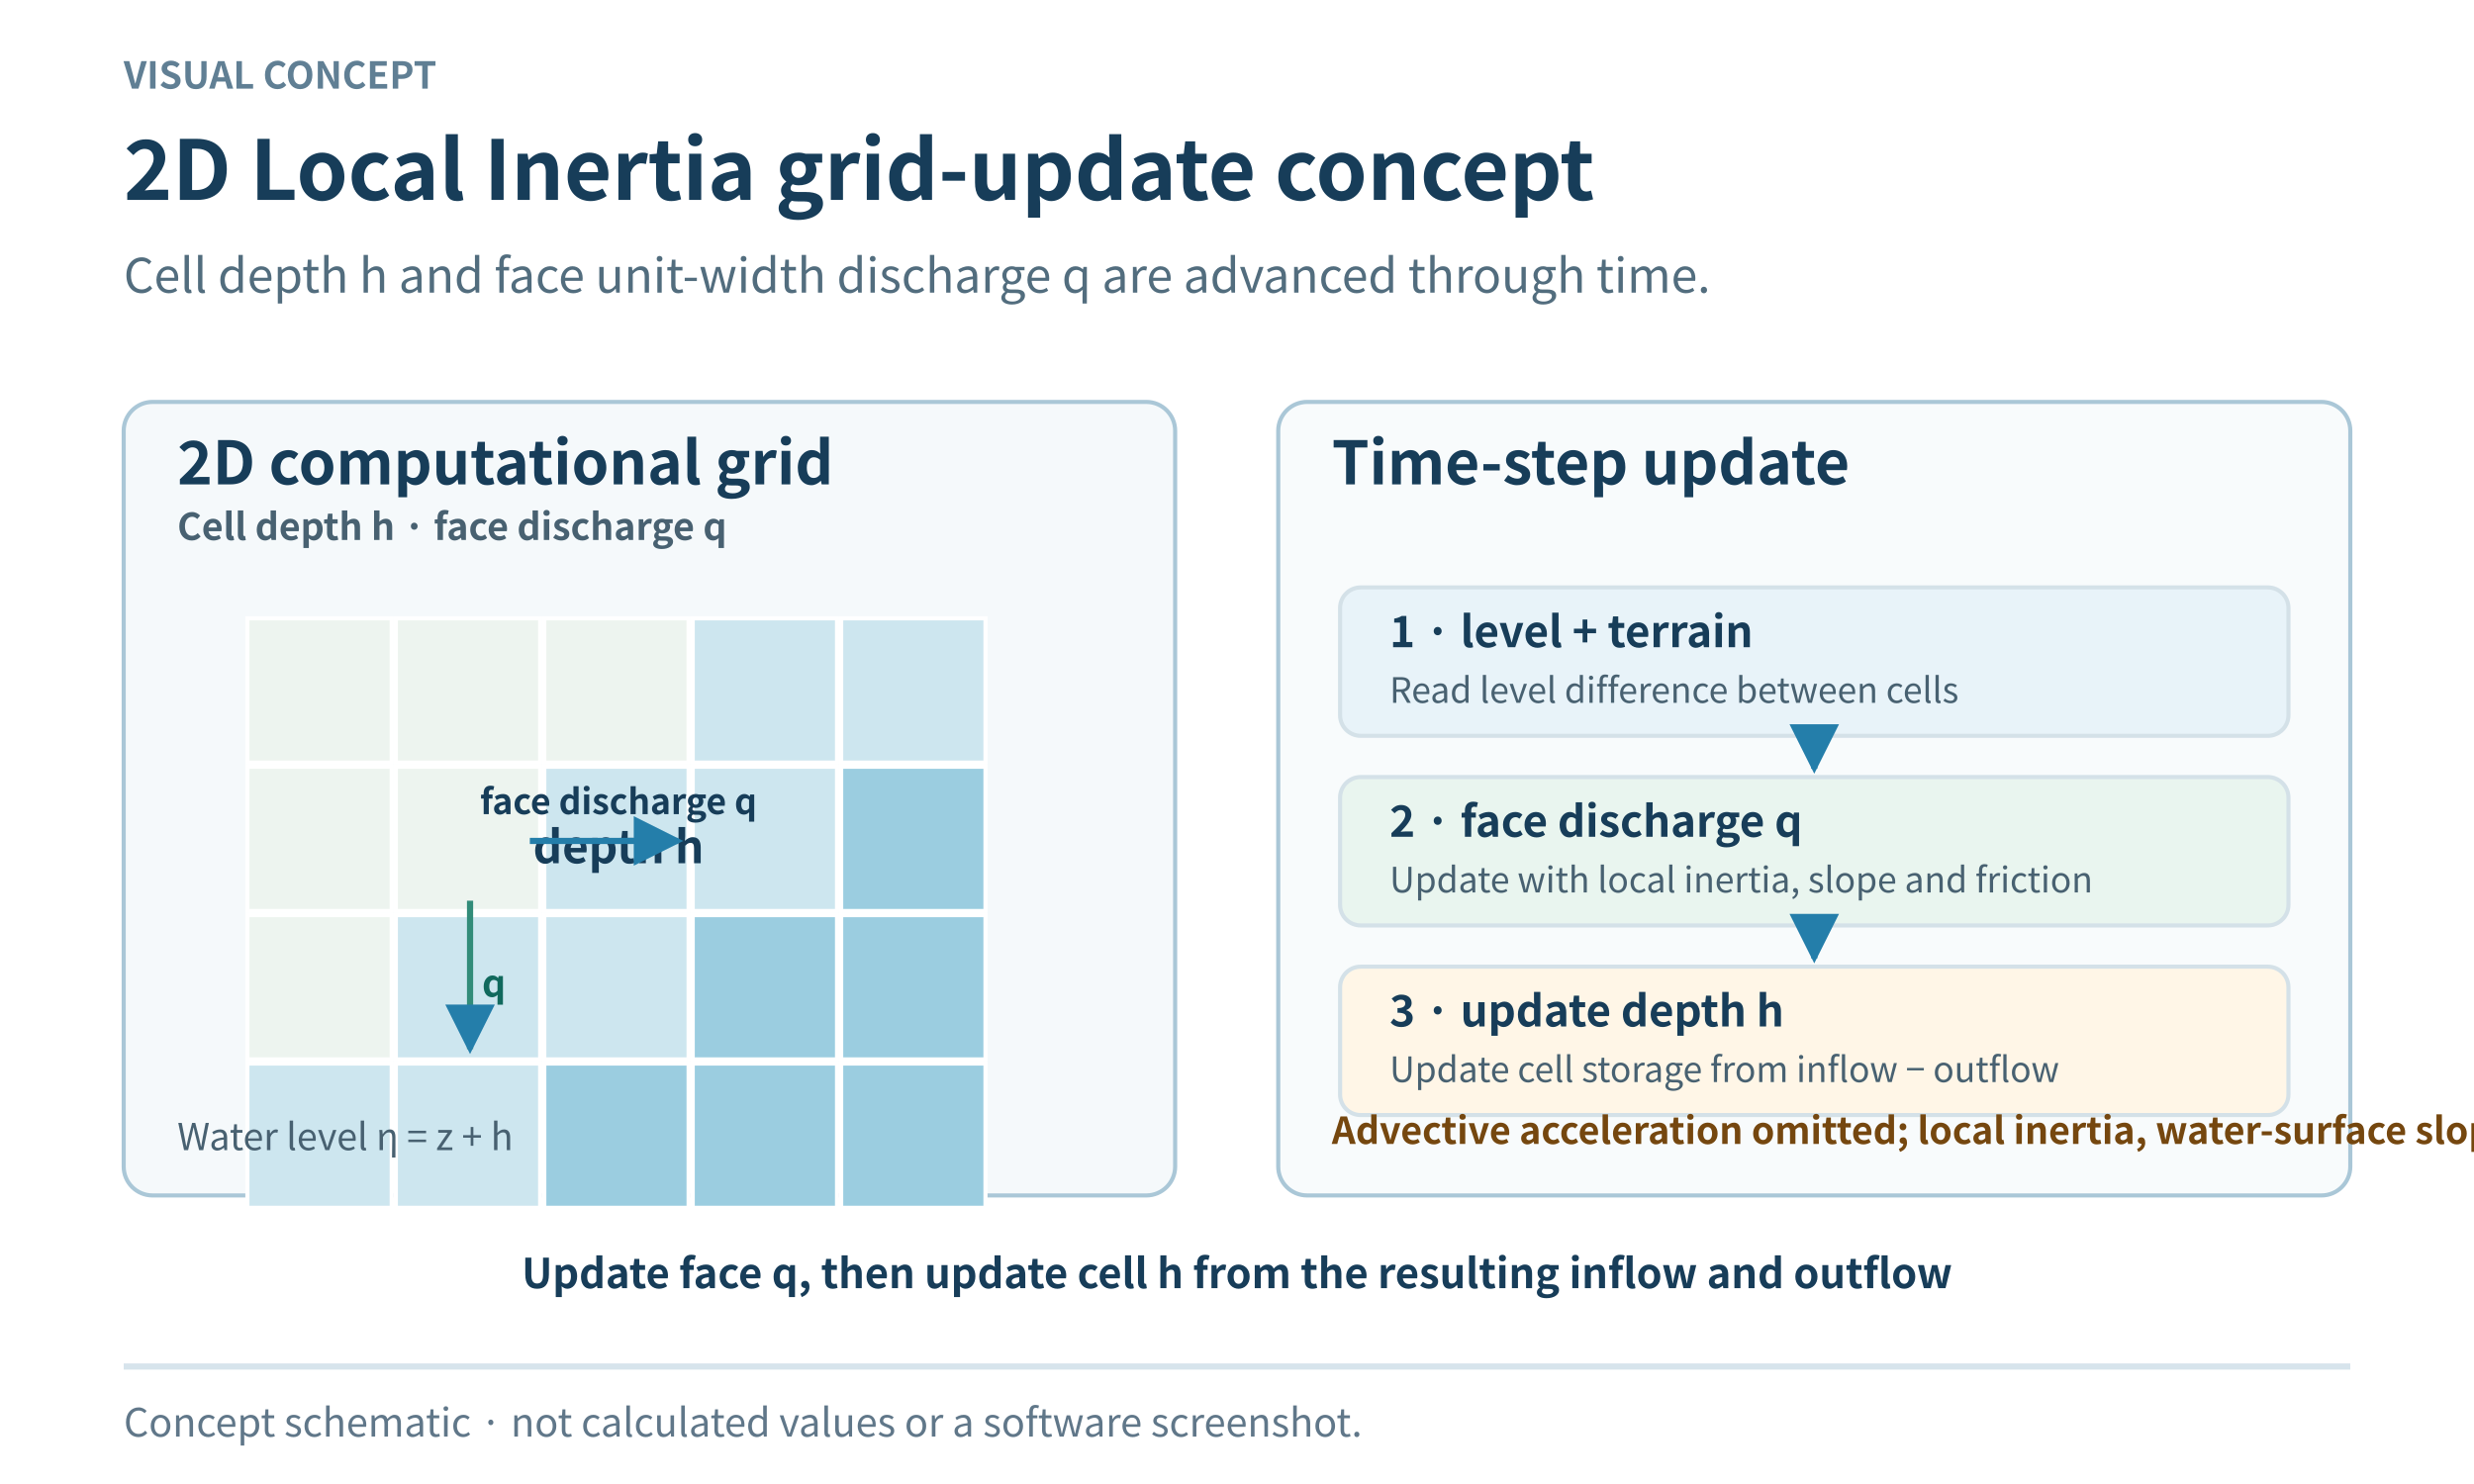
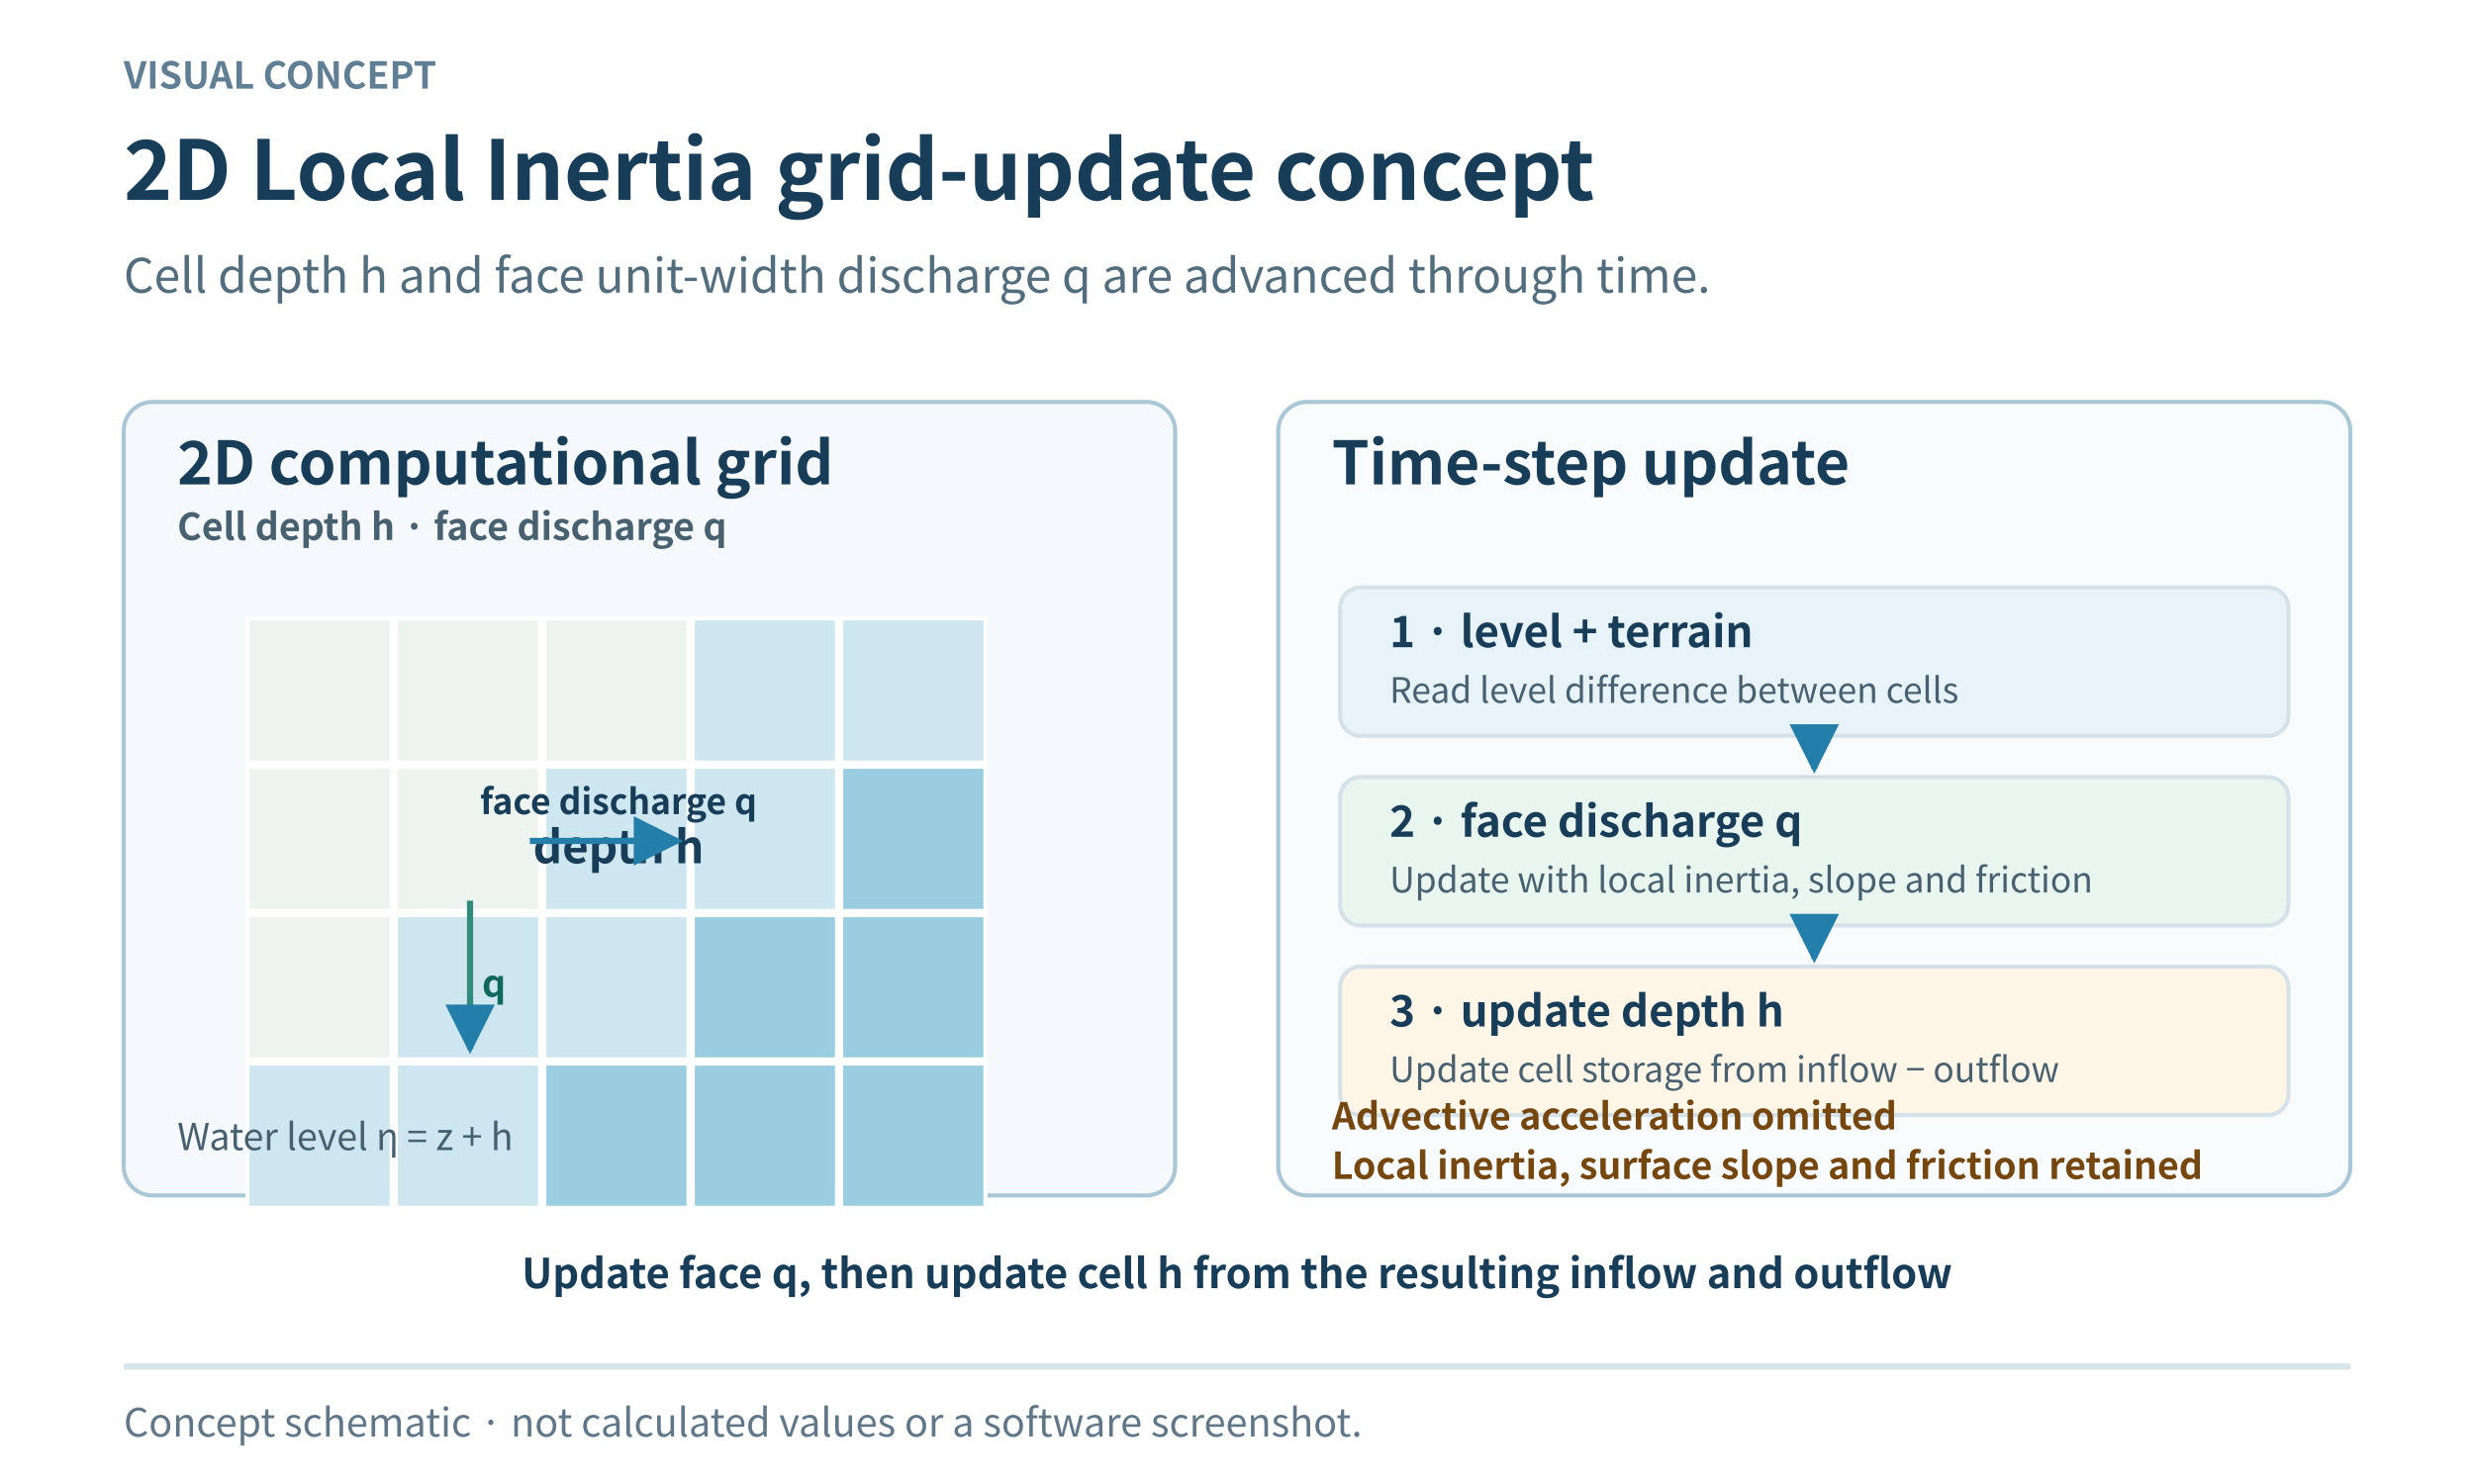
<svg xmlns="http://www.w3.org/2000/svg" width="1200" height="720" viewBox="0 0 1200 720" role="img" aria-labelledby="title desc">
  <defs>
    <marker id="arrow" viewBox="0 0 10 10" refX="9" refY="5" markerWidth="8" markerHeight="8" orient="auto-start-reverse">
      <path d="M0 0 10 5 0 10Z" fill="#247eaa" />
    </marker>
  </defs>
  <rect width="1200" height="720" fill="#fff" />
  <g font-family="Noto Sans CJK KR,Noto Sans KR,Malgun Gothic,Arial,sans-serif">
    <text x="60" y="43" font-size="18" font-weight="600" text-anchor="start" fill="#607f94">VISUAL CONCEPT</text>
    <text x="60" y="97" font-size="40" font-weight="700" text-anchor="start" fill="#173d59">2D Local Inertia grid-update concept</text>
    <text x="60" y="142" font-size="23" font-weight="400" text-anchor="start" fill="#526d7e">Cell depth h and face unit-width discharge q are advanced through time.</text>
    <rect x="60" y="195" width="510" height="385" rx="14" fill="#f5f9fb" stroke="#aac7d7" stroke-width="2" />
    <text x="86" y="235" font-size="29" font-weight="700" text-anchor="start" fill="#173d59">2D computational grid</text>
    <text x="86" y="262" font-size="18" font-weight="600" text-anchor="start" fill="#486171">Cell depth h · face discharge q</text>
    <rect x="120" y="300" width="70" height="70" rx="0" fill="#edf4ef" stroke="#fff" stroke-width="2" />
    <rect x="192" y="300" width="70" height="70" rx="0" fill="#edf4ef" stroke="#fff" stroke-width="2" />
    <rect x="264" y="300" width="70" height="70" rx="0" fill="#edf4ef" stroke="#fff" stroke-width="2" />
    <rect x="336" y="300" width="70" height="70" rx="0" fill="#cde6ef" stroke="#fff" stroke-width="2" />
    <rect x="408" y="300" width="70" height="70" rx="0" fill="#cde6ef" stroke="#fff" stroke-width="2" />
    <rect x="120" y="372" width="70" height="70" rx="0" fill="#edf4ef" stroke="#fff" stroke-width="2" />
    <rect x="192" y="372" width="70" height="70" rx="0" fill="#edf4ef" stroke="#fff" stroke-width="2" />
    <rect x="264" y="372" width="70" height="70" rx="0" fill="#cde6ef" stroke="#fff" stroke-width="2" />
    <rect x="336" y="372" width="70" height="70" rx="0" fill="#cde6ef" stroke="#fff" stroke-width="2" />
    <rect x="408" y="372" width="70" height="70" rx="0" fill="#9bcde0" stroke="#fff" stroke-width="2" />
    <rect x="120" y="444" width="70" height="70" rx="0" fill="#edf4ef" stroke="#fff" stroke-width="2" />
    <rect x="192" y="444" width="70" height="70" rx="0" fill="#cde6ef" stroke="#fff" stroke-width="2" />
    <rect x="264" y="444" width="70" height="70" rx="0" fill="#cde6ef" stroke="#fff" stroke-width="2" />
    <rect x="336" y="444" width="70" height="70" rx="0" fill="#9bcde0" stroke="#fff" stroke-width="2" />
    <rect x="408" y="444" width="70" height="70" rx="0" fill="#9bcde0" stroke="#fff" stroke-width="2" />
    <rect x="120" y="516" width="70" height="70" rx="0" fill="#cde6ef" stroke="#fff" stroke-width="2" />
    <rect x="192" y="516" width="70" height="70" rx="0" fill="#cde6ef" stroke="#fff" stroke-width="2" />
    <rect x="264" y="516" width="70" height="70" rx="0" fill="#9bcde0" stroke="#fff" stroke-width="2" />
    <rect x="336" y="516" width="70" height="70" rx="0" fill="#9bcde0" stroke="#fff" stroke-width="2" />
    <rect x="408" y="516" width="70" height="70" rx="0" fill="#9bcde0" stroke="#fff" stroke-width="2" />
    <text x="300" y="418.8" font-size="22" font-weight="700" text-anchor="middle" fill="#173d59">depth h</text>
    <line x1="257" y1="408" x2="329" y2="408" stroke="#247eaa" stroke-width="3" marker-end="url(#arrow)" />
    <text x="300" y="395" font-size="17" font-weight="700" text-anchor="middle" fill="#173d59">face discharge q</text>
    <line x1="228" y1="437" x2="228" y2="509" stroke="#328c79" stroke-width="3" marker-end="url(#arrow)" />
    <text x="233.76" y="483.6" font-size="18" font-weight="700" text-anchor="start" fill="#11695d">q</text>
    <text x="86" y="558" font-size="18" font-weight="500" text-anchor="start" fill="#486171">Water level η = z + h</text>
    <rect x="620" y="195" width="520" height="385" rx="14" fill="#f8fbfc" stroke="#aac7d7" stroke-width="2" />
    <text x="646" y="235" font-size="29" font-weight="700" text-anchor="start" fill="#173d59">Time-step update</text>
    <rect x="650" y="285" width="460" height="72" rx="10" fill="#e8f3f9" stroke="#d4e1e8" stroke-width="2" />
    <text x="674" y="314" font-size="21" font-weight="700" text-anchor="start" fill="#173d59">1 · level + terrain</text>
    <text x="674" y="341" font-size="17" font-weight="500" text-anchor="start" fill="#486171">Read level difference between cells</text>
    <path d="M880 361V373" fill="none" stroke="#247eaa" stroke-width="3" marker-end="url(#arrow)" />
    <rect x="650" y="377" width="460" height="72" rx="10" fill="#e9f5ef" stroke="#d4e1e8" stroke-width="2" />
    <text x="674" y="406" font-size="21" font-weight="700" text-anchor="start" fill="#173d59">2 · face discharge q</text>
    <text x="674" y="433" font-size="17" font-weight="500" text-anchor="start" fill="#486171">Update with local inertia, slope and friction</text>
    <path d="M880 453V465" fill="none" stroke="#247eaa" stroke-width="3" marker-end="url(#arrow)" />
    <rect x="650" y="469" width="460" height="72" rx="10" fill="#fff6e7" stroke="#d4e1e8" stroke-width="2" />
    <text x="674" y="498" font-size="21" font-weight="700" text-anchor="start" fill="#173d59">3 · update depth h</text>
    <text x="674" y="525" font-size="17" font-weight="500" text-anchor="start" fill="#486171">Update cell storage from inflow − outflow</text>
-     <text x="646" y="555" font-size="18" font-weight="600" text-anchor="start" fill="#75470f">Advective acceleration omitted; local inertia, water-surface slope and friction retained</text>
+     <text x="646" y="548" font-size="18" font-weight="600" text-anchor="start" fill="#75470f">Advective acceleration omitted</text>
+     <text x="646" y="572" font-size="18" font-weight="600" text-anchor="start" fill="#75470f">Local inertia, surface slope and friction retained</text>
    <text x="600" y="625" font-size="20" font-weight="600" text-anchor="middle" fill="#173d59">Update face q, then update cell h from the resulting inflow and outflow</text>
    <line x1="60" y1="663" x2="1140" y2="663" stroke="#d7e4ec" stroke-width="3" />
    <text x="60" y="697" font-size="19" font-weight="400" text-anchor="start" fill="#607789">Concept schematic · not calculated values or a software screenshot.</text>
  </g>
</svg>
